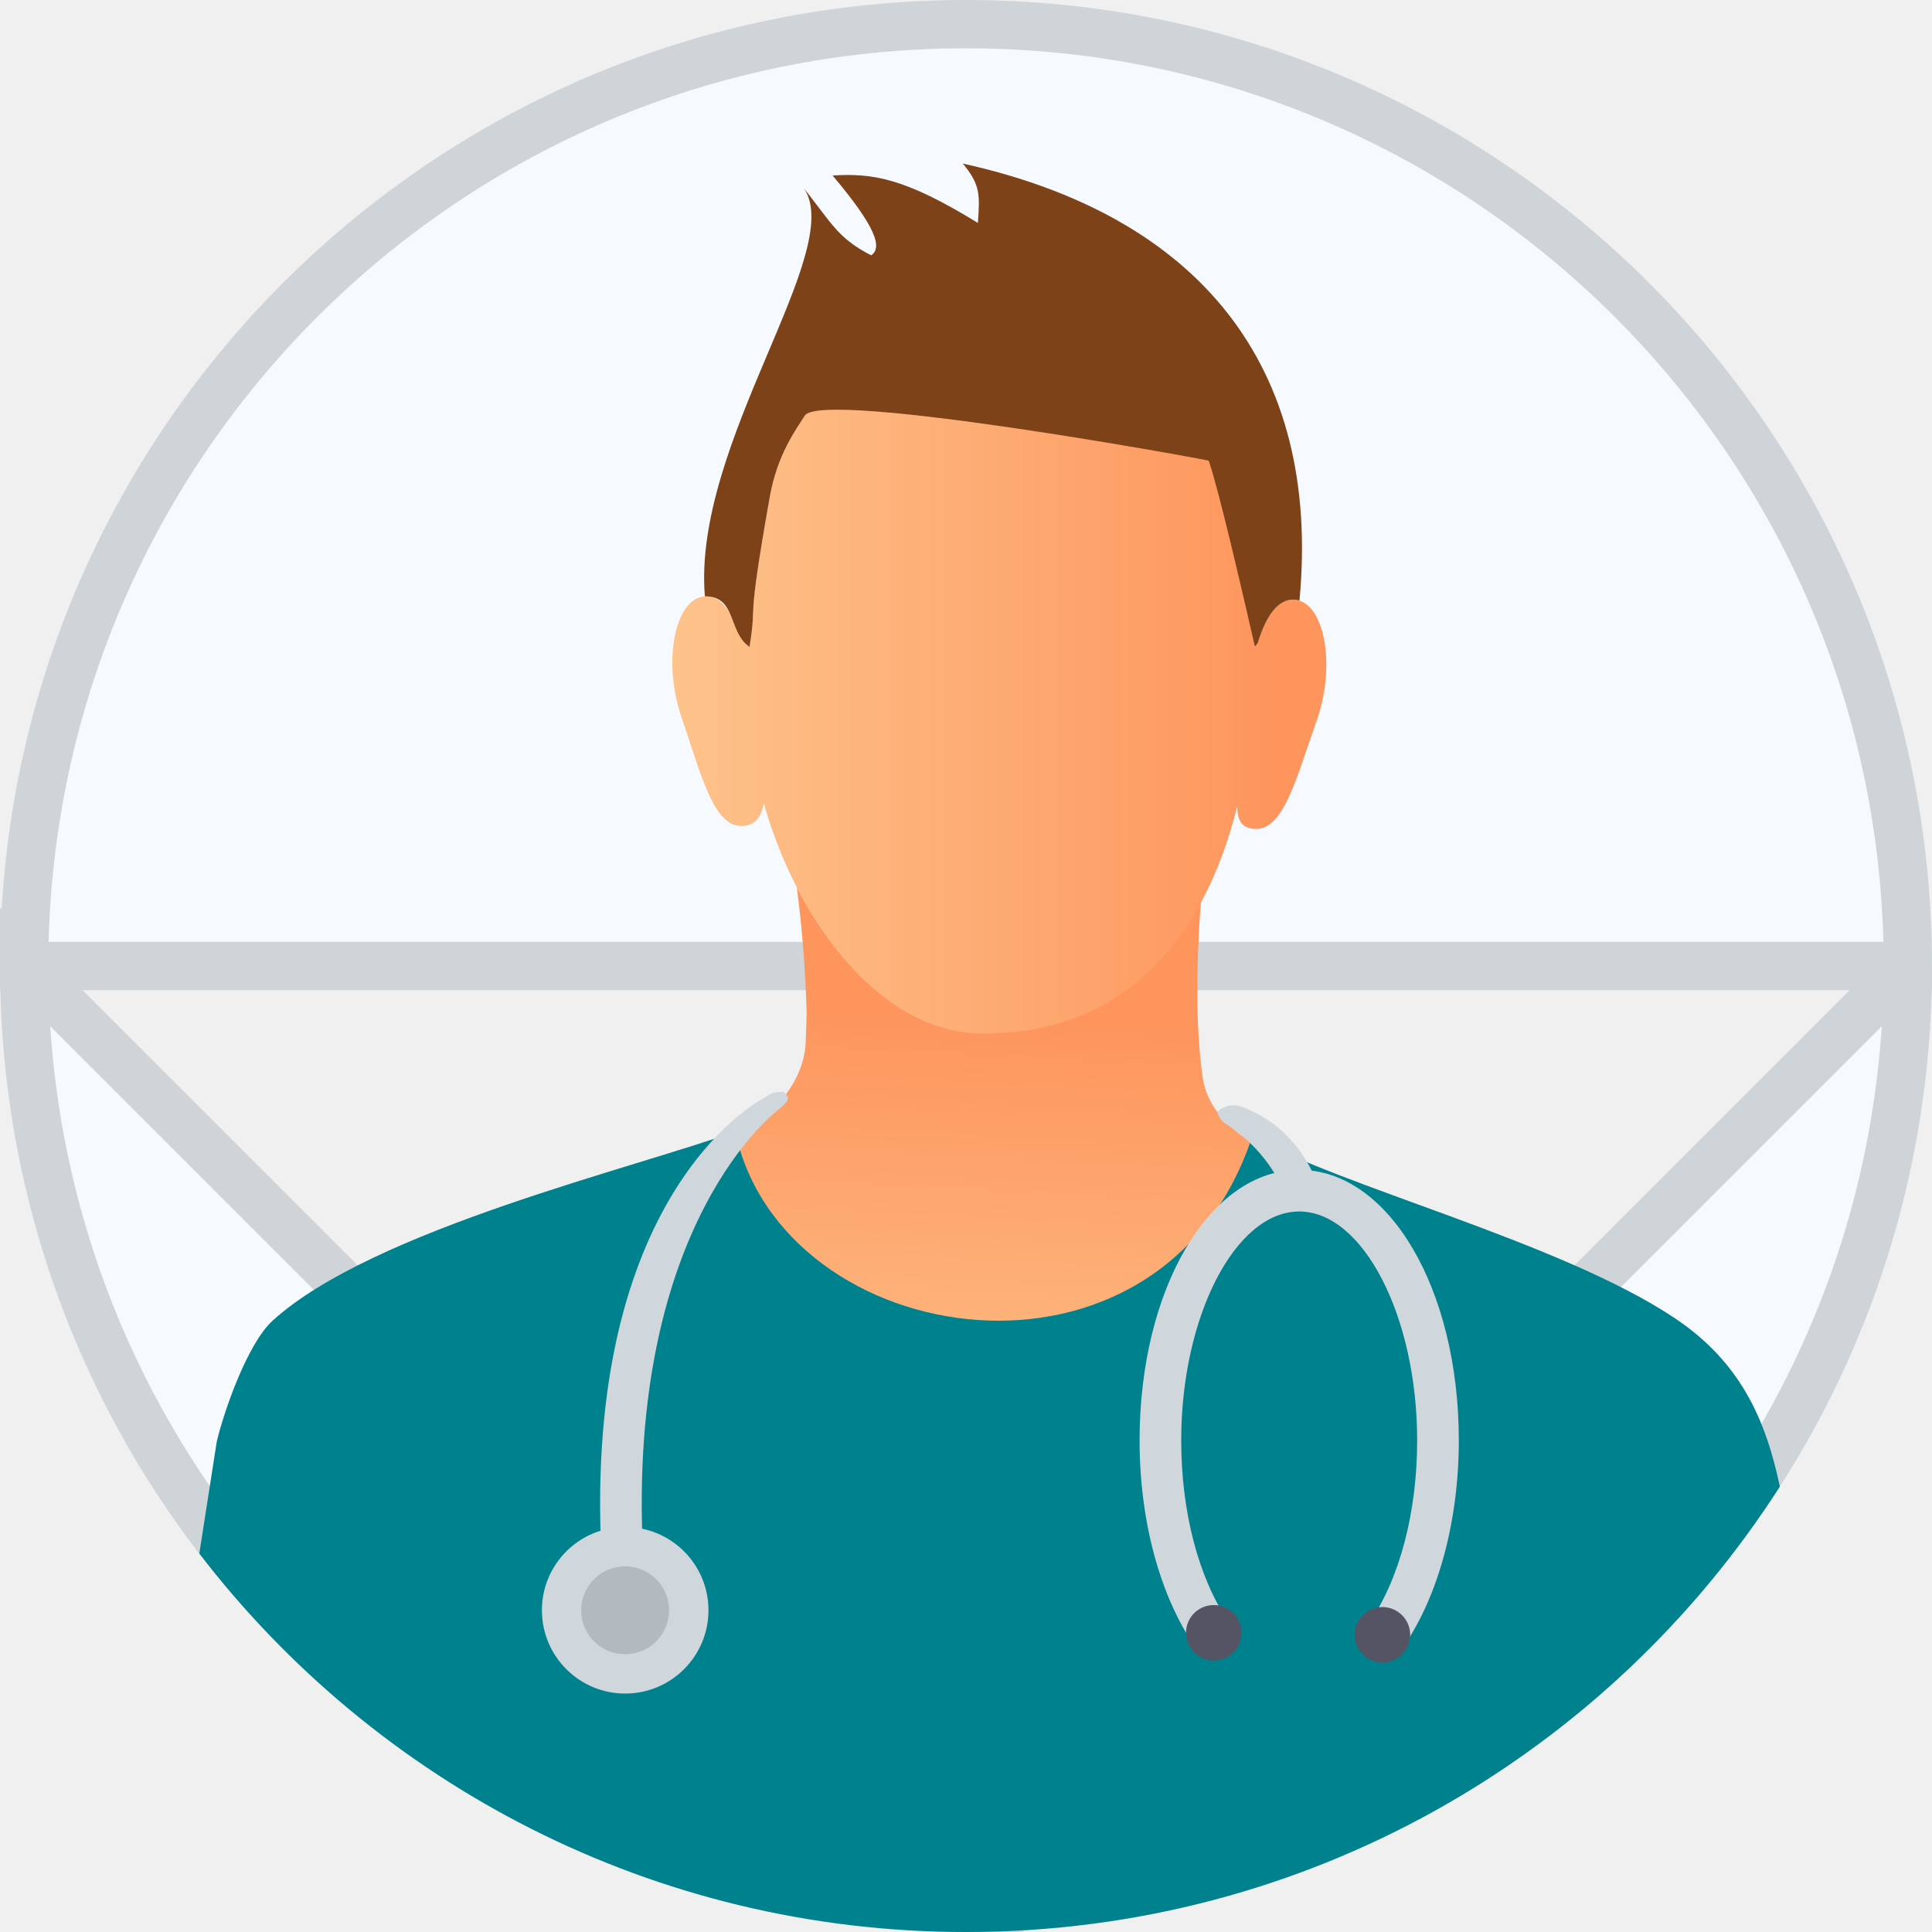
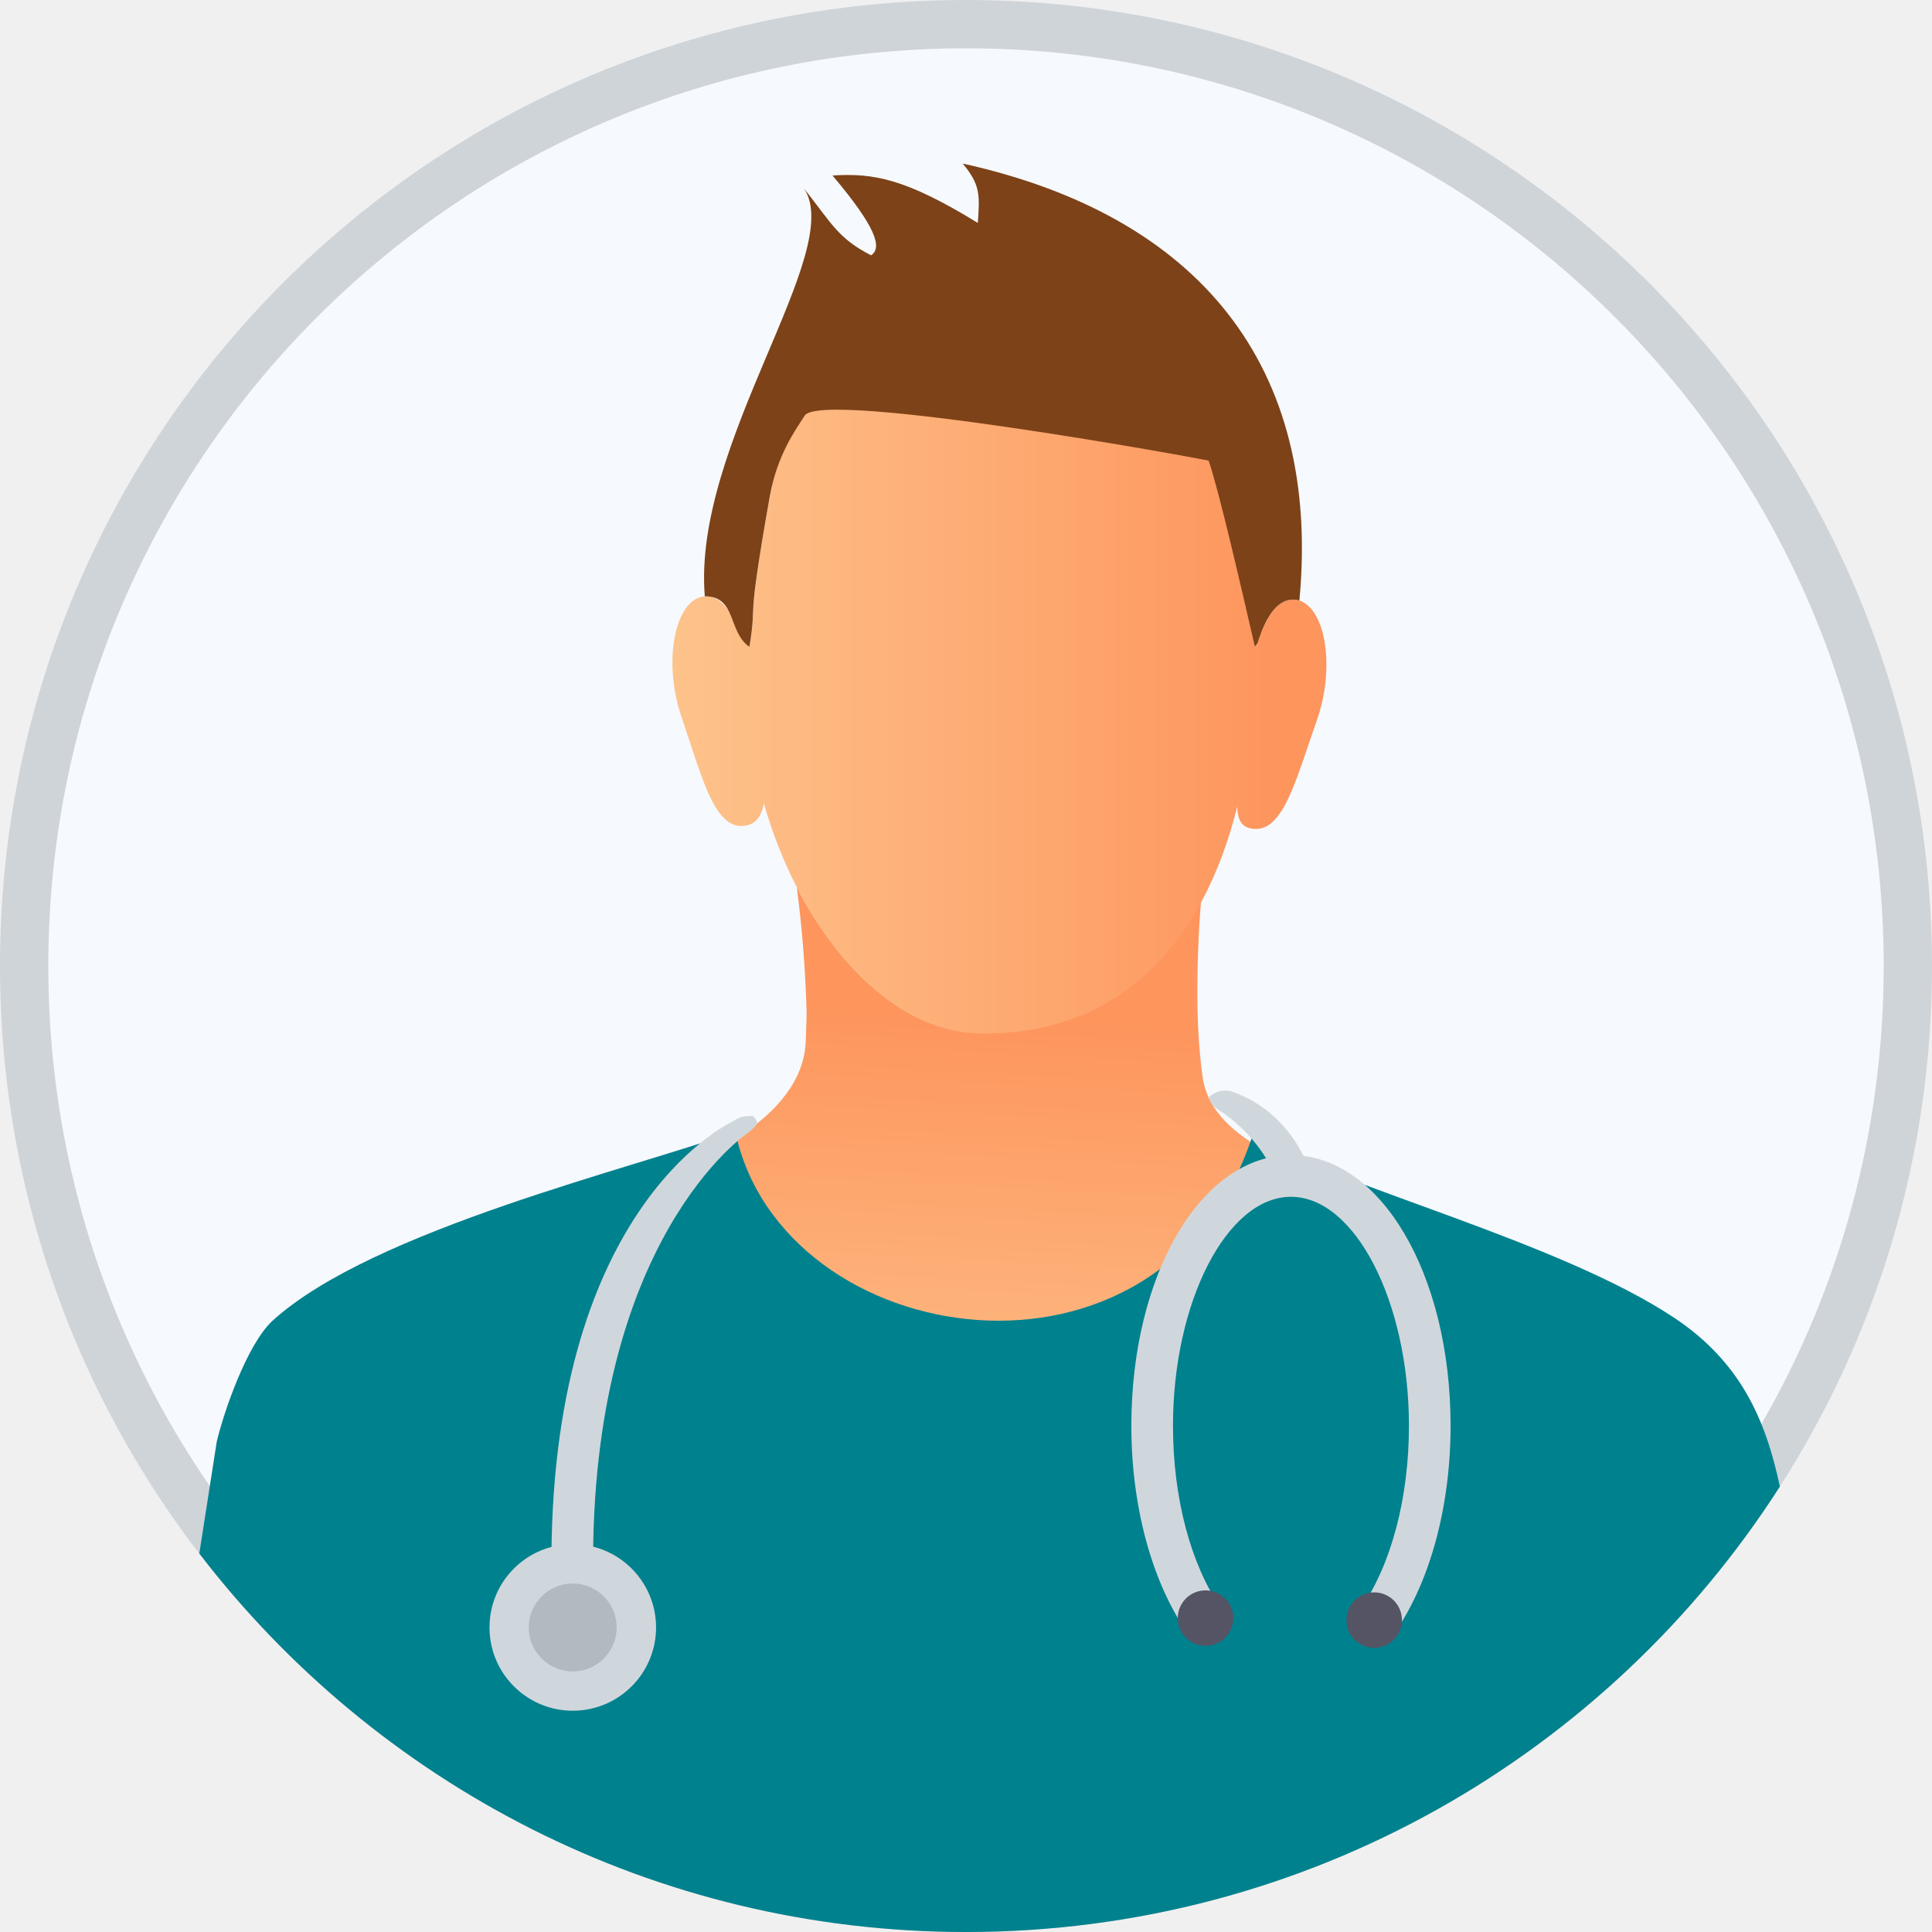
<svg xmlns="http://www.w3.org/2000/svg" width="200" height="200" viewBox="0 0 200 200" fill="none">
-   <path d="M197.5 100C197.5 46.151 153.849 2.5 100 2.5C46.156 2.5 2.504 46.151 2.5 100H197.5ZM197.5 100C197.5 153.849 153.849 197.5 100 197.5M197.5 100L100 197.5M100 197.5C46.151 197.5 2.5 153.849 2.5 100L100 197.5Z" fill="#F6F9FD" stroke="#CFD4D9" stroke-width="5" />
-   <path fill-rule="evenodd" clip-rule="evenodd" d="M148.281 127.538C148.377 127.556 148.465 127.577 148.565 127.595C148.469 127.577 148.377 127.556 148.281 127.538Z" fill="#36393A" />
-   <path fill-rule="evenodd" clip-rule="evenodd" d="M59.023 125.294C59.128 125.259 59.233 125.224 59.334 125.185C59.233 125.22 59.128 125.259 59.023 125.294Z" fill="#36393A" />
-   <path fill-rule="evenodd" clip-rule="evenodd" d="M137.819 122.25C133.788 120.39 125.373 117.77 124.495 111.512C123.993 107.944 123.967 104.459 123.958 103.708C123.932 100.302 124.033 96.813 124.343 93.157C119.783 101.656 112.246 107.084 101.298 106.852C93.63 106.691 86.878 100.315 82.489 91.86C83.066 96.315 83.385 100.573 83.502 104.795C83.507 104.988 83.463 106.35 83.411 107.8C83.197 114.045 76.301 118.534 70.188 120.652C85.865 147.968 120.901 148.561 137.819 122.25Z" fill="url(#paint0_linear_690_7238)" />
-   <path fill-rule="evenodd" clip-rule="evenodd" d="M127.081 44.998C127.059 45.024 127.046 45.059 127.016 45.081C127.055 45.063 127.072 45.037 127.081 44.998Z" fill="white" />
-   <path fill-rule="evenodd" clip-rule="evenodd" d="M124.828 47.56C124.929 47.609 125.02 47.648 125.121 47.696C125.108 47.657 124.998 47.613 124.828 47.56Z" fill="white" />
-   <path fill-rule="evenodd" clip-rule="evenodd" d="M78.762 57.107C78.727 57.111 78.691 57.098 78.656 57.094C78.691 57.111 78.727 57.12 78.762 57.107Z" fill="white" />
-   <path fill-rule="evenodd" clip-rule="evenodd" d="M134.503 62.174C134.341 62.126 134.18 62.086 134.01 62.078C132.302 61.964 131.04 63.746 130.18 66.593C130.171 66.615 130.167 66.637 130.162 66.659C129.516 68.829 129.101 71.611 128.9 74.659C129.101 71.611 129.516 68.829 130.162 66.659C130.162 66.645 130.167 66.628 130.167 66.615C130.084 66.728 129.996 66.842 129.9 66.96C129.424 59.265 126.813 45.867 125.708 42.575C123.227 40.522 120.171 36.312 94.082 37.09C91.047 36.216 82.741 42.522 82.641 42.684C81.719 44.151 80.457 47.064 79.689 51.387C77.143 65.742 78.427 61.706 77.584 66.969C77.444 66.873 77.099 66.484 76.636 65.982C76.605 65.877 76.575 65.763 76.544 65.663C75.719 63.174 74.54 61.645 72.963 61.733C72.566 61.755 72.199 61.89 71.859 62.112C69.631 63.584 68.78 69.082 70.561 74.275C72.614 80.257 73.863 85.668 76.876 85.502C78.147 85.432 78.815 84.585 79.06 83.153C79.938 86.223 81.112 89.214 82.549 91.983C86.933 100.442 93.685 106.817 101.353 106.975C112.301 107.202 119.834 101.774 124.398 93.28C125.97 90.35 127.188 87.048 128.07 83.489C128.105 84.939 128.542 85.721 129.857 85.808C132.87 86.004 134.176 80.611 136.285 74.646C138.276 69.017 137.167 62.999 134.503 62.174Z" fill="url(#paint1_linear_690_7238)" />
-   <path fill-rule="evenodd" clip-rule="evenodd" d="M184.251 153.889C182.775 146.897 180.142 140.984 173.373 136.456C161.499 128.512 138.319 122.722 129.646 117.59C120.305 146.103 80.928 140.037 76.111 117.132C65.901 120.87 38.603 127.285 28.236 136.7C25.554 139.133 23.1 146.373 22.436 149.255L20.633 160.819C38.913 184.637 67.665 200 100.007 200C135.384 199.996 166.473 181.619 184.251 153.889Z" fill="#00818E" />
-   <path fill-rule="evenodd" clip-rule="evenodd" d="M77.591 66.964C78.434 61.702 77.15 65.737 79.696 51.383C80.465 47.06 82.378 44.496 83.303 43.029C85.042 40.282 125.004 47.588 125.131 47.693C126.235 50.986 128.401 60.379 129.912 66.951C130.009 66.833 130.096 66.72 130.179 66.606C130.183 66.602 130.188 66.593 130.196 66.589C131.057 63.737 132.319 61.96 134.026 62.073C134.197 62.086 134.358 62.121 134.52 62.169C136.804 37.845 124.065 22.32 99.671 16.932C101.483 19.128 101.444 20.133 101.23 23.076C93.749 18.486 90.448 17.901 86.19 18.168C90.657 23.465 91.382 25.635 90.181 26.43C86.758 24.666 86.151 23.198 83.229 19.499C87.623 26.028 71.661 45.872 72.967 61.728C76.29 61.728 75.351 65.449 77.591 66.964Z" fill="url(#paint2_linear_690_7238)" />
-   <path d="M64.526 163.109C63.337 163.169 62.324 162.255 62.264 161.066C60.372 123.875 78.2 114.202 78.927 113.748C79.939 113.115 79.991 113.068 81.128 113.021C81.763 113.63 81.772 113.848 80.718 114.765C80.513 114.898 64.82 126.474 66.568 160.847C66.629 162.036 65.715 163.048 64.526 163.109Z" fill="#D0D7DC" />
-   <path d="M65.157 175.305C69.912 175.063 73.571 171.012 73.329 166.257C73.088 161.502 69.037 157.844 64.282 158.086C59.527 158.327 55.868 162.378 56.11 167.133C56.352 171.888 60.402 175.547 65.157 175.305Z" fill="#D0D7DC" />
-   <path d="M64.944 171.24C67.454 171.112 69.385 168.974 69.257 166.465C69.129 163.955 66.991 162.024 64.482 162.152C61.972 162.279 60.041 164.417 60.169 166.927C60.296 169.437 62.434 171.368 64.944 171.24Z" fill="#B2B9BF" />
-   <path d="M145.289 170.457L141.737 168.015C144.893 163.422 146.704 156.535 146.704 149.12C146.704 136.27 141.112 125.413 134.492 125.413C127.872 125.413 122.279 136.27 122.279 149.12C122.279 156.535 124.09 163.422 127.247 168.015L123.694 170.457C120.056 165.162 117.969 157.386 117.969 149.12C117.969 133.409 125.226 121.103 134.492 121.103C143.758 121.103 151.016 133.41 151.016 149.12C151.014 157.386 148.927 165.162 145.289 170.457Z" fill="#D0D7DC" />
-   <path d="M125.647 171.902C127.234 171.902 128.52 170.616 128.52 169.029C128.52 167.442 127.234 166.155 125.647 166.155C124.06 166.155 122.773 167.442 122.773 169.029C122.773 170.616 124.06 171.902 125.647 171.902Z" fill="#545465" />
-   <path d="M143.108 172.109C144.695 172.109 145.981 170.823 145.981 169.236C145.981 167.649 144.695 166.362 143.108 166.362C141.521 166.362 140.234 167.649 140.234 169.236C140.234 170.823 141.521 172.109 143.108 172.109Z" fill="#545465" />
-   <path d="M135.002 125.324C134.114 125.324 133.568 125.117 133.255 124.232C131.383 118.926 127.03 116.446 126.923 116.371C125.948 115.689 126.05 115.062 126.05 115.062C126.05 115.062 127.141 113.969 128.67 114.624C128.84 114.744 134.169 116.254 136.526 122.936C136.923 124.058 136.779 124.927 135.657 125.324C135.419 125.407 135.239 125.324 135.002 125.324Z" fill="#D0D7DC" />
+   <path d="M100 2.5C153.849 2.5 197.5 46.151 197.5 100C197.5 153.849 153.849 197.5 100 197.5C46.151 197.5 2.5 153.844 2.5 100C2.5 46.151 46.151 2.5 100 2.5Z" fill="#F6F9FD" stroke="#CFD4D9" stroke-width="5" />
+   <path fill-rule="evenodd" clip-rule="evenodd" d="M137.819 122.249C133.788 120.389 125.373 117.769 124.495 111.511C123.993 107.943 123.967 104.458 123.958 103.707C123.932 100.301 124.033 96.812 124.343 93.156C119.783 101.655 112.246 107.083 101.298 106.851C93.63 106.69 86.878 100.314 82.489 91.859C83.066 96.314 83.385 100.572 83.502 104.794C83.507 104.987 83.463 106.349 83.411 107.799C83.197 114.044 76.301 118.533 70.188 120.651C85.865 147.967 120.901 148.56 137.819 122.249Z" fill="url(#paint0_linear_1518_6341)" />
+   <path fill-rule="evenodd" clip-rule="evenodd" d="M134.511 62.175C134.349 62.127 134.188 62.087 134.017 62.079C132.31 61.965 131.048 63.747 130.188 66.594C130.179 66.616 130.174 66.638 130.17 66.66C129.524 68.83 129.109 71.612 128.908 74.66C129.109 71.612 129.524 68.83 130.17 66.66C130.17 66.647 130.174 66.629 130.174 66.616C130.091 66.73 130.004 66.843 129.908 66.961C129.432 59.266 126.821 45.868 125.716 42.576C123.235 40.523 120.178 36.313 94.09 37.091C91.055 36.217 82.749 42.523 82.648 42.685C81.727 44.152 80.465 47.065 79.696 51.388C77.15 65.743 78.434 61.707 77.591 66.97C77.452 66.874 77.107 66.485 76.644 65.983C76.613 65.878 76.583 65.764 76.552 65.664C75.727 63.175 74.548 61.646 72.971 61.734C72.574 61.755 72.207 61.891 71.866 62.114C69.639 63.585 68.788 69.083 70.569 74.276C72.622 80.258 73.871 85.669 76.884 85.503C78.155 85.433 78.823 84.586 79.067 83.154C79.945 86.224 81.12 89.215 82.557 91.984C86.941 100.443 93.693 106.818 101.361 106.976C112.309 107.203 119.842 101.775 124.406 93.281C125.978 90.35 127.196 87.049 128.078 83.49C128.113 84.94 128.55 85.722 129.864 85.809C132.878 86.005 134.183 80.612 136.293 74.647C138.284 69.018 137.175 63 134.511 62.175Z" fill="url(#paint1_linear_1518_6341)" />
+   <path fill-rule="evenodd" clip-rule="evenodd" d="M184.251 153.89C182.775 146.898 180.142 140.985 173.373 136.457C161.499 128.513 138.319 122.723 129.646 117.591C120.305 146.103 80.928 140.038 76.111 117.133C65.901 120.871 38.603 127.286 28.236 136.701C25.554 139.134 23.1 146.374 22.436 149.256L20.633 160.82C38.913 184.638 67.665 200.001 100.007 200.001C135.384 199.997 166.473 181.62 184.251 153.89Z" fill="#00818E" />
+   <path fill-rule="evenodd" clip-rule="evenodd" d="M77.584 66.964C78.427 61.702 77.143 65.737 79.689 51.383C80.457 47.06 82.37 44.496 83.296 43.029C85.034 40.282 124.996 47.588 125.123 47.693C126.228 50.985 128.394 60.379 129.905 66.951C130.001 66.833 130.088 66.72 130.171 66.606C130.175 66.602 130.18 66.593 130.189 66.589C131.049 63.737 132.311 61.96 134.018 62.073C134.189 62.086 134.35 62.121 134.512 62.169C136.796 37.845 124.057 22.32 99.663 16.932C101.476 19.128 101.436 20.133 101.222 23.076C93.742 18.486 90.44 17.901 86.182 18.168C90.65 23.465 91.375 25.635 90.174 26.43C86.75 24.666 86.143 23.198 83.222 19.499C87.615 26.028 71.653 45.872 72.959 61.728C76.282 61.728 75.343 65.449 77.584 66.964Z" fill="url(#paint2_linear_1518_6341)" />
+   <path d="M59.263 164.882C58.072 164.893 57.099 163.937 57.088 162.747C56.746 125.509 74.961 116.586 75.707 116.163C76.744 115.574 76.798 115.528 77.936 115.529C78.545 116.164 78.545 116.382 77.453 117.255C77.243 117.379 61.082 128.291 61.398 162.707C61.409 163.898 60.453 164.871 59.263 164.882Z" fill="#D0D7DC" />
+   <path d="M59.373 177.094C64.133 177.05 67.958 173.155 67.914 168.394C67.87 163.633 63.975 159.809 59.214 159.853C54.453 159.896 50.629 163.791 50.673 168.552C50.717 173.313 54.611 177.137 59.373 177.094Z" fill="#D0D7DC" />
+   <path d="M59.329 173.023C61.841 173 63.86 170.944 63.837 168.431C63.814 165.918 61.758 163.9 59.245 163.923C56.732 163.946 54.714 166.002 54.737 168.515C54.76 171.027 56.816 173.046 59.329 173.023Z" fill="#B2B9BF" />
+   <path d="M144.438 168.936L140.885 166.495C144.042 161.901 145.853 155.015 145.853 147.6C145.853 134.749 140.26 123.892 133.64 123.892C127.02 123.892 121.427 134.749 121.427 147.6C121.427 155.015 123.238 161.901 126.395 166.495L122.843 168.936C119.205 163.642 117.117 155.865 117.117 147.6C117.117 131.889 124.375 119.582 133.641 119.582C142.906 119.582 150.164 131.889 150.164 147.6C150.163 155.865 148.076 163.642 144.438 168.936Z" fill="#D0D7DC" />
+   <path d="M124.795 170.382C126.382 170.382 127.669 169.095 127.669 167.508C127.669 165.921 126.382 164.635 124.795 164.635C123.208 164.635 121.922 165.921 121.922 167.508C121.922 169.095 123.208 170.382 124.795 170.382Z" fill="#545465" />
+   <path d="M142.256 170.589C143.843 170.589 145.13 169.302 145.13 167.715C145.13 166.128 143.843 164.842 142.256 164.842C140.669 164.842 139.383 166.128 139.383 167.715C139.383 169.302 140.669 170.589 142.256 170.589Z" fill="#545465" />
+   <path d="M134.15 123.803C133.262 123.803 132.716 123.597 132.404 122.712C130.531 117.406 126.178 114.925 126.072 114.851C125.097 114.168 125.198 113.541 125.198 113.541C125.198 113.541 126.29 112.449 127.818 113.104C127.988 113.223 133.317 114.734 135.675 121.416C136.071 122.538 135.928 123.407 134.805 123.803C134.568 123.886 134.388 123.803 134.15 123.803Z" fill="#D0D7DC" />
  <defs>
-     <linearGradient id="paint0_linear_690_7238" x1="102.258" y1="154.588" x2="107.721" y2="50.928" gradientUnits="userSpaceOnUse">
+     <linearGradient id="paint0_linear_1518_6341" x1="102.258" y1="154.587" x2="107.721" y2="50.926" gradientUnits="userSpaceOnUse">
      <stop stop-color="#FDC38B" />
      <stop offset="0.475" stop-color="#FD955D" />
    </linearGradient>
-     <linearGradient id="paint1_linear_690_7238" x1="69.593" y1="71.985" x2="201.88" y2="71.985" gradientUnits="userSpaceOnUse">
+     <linearGradient id="paint1_linear_1518_6341" x1="69.601" y1="71.986" x2="201.888" y2="71.986" gradientUnits="userSpaceOnUse">
      <stop stop-color="#FDC38B" />
      <stop offset="0.476" stop-color="#FD955D" />
    </linearGradient>
-     <linearGradient id="paint2_linear_690_7238" x1="72.892" y1="41.951" x2="134.783" y2="41.951" gradientUnits="userSpaceOnUse">
+     <linearGradient id="paint2_linear_1518_6341" x1="72.884" y1="41.951" x2="134.775" y2="41.951" gradientUnits="userSpaceOnUse">
      <stop stop-color="#7D4218" />
      <stop offset="1" stop-color="#7D4218" />
    </linearGradient>
  </defs>
</svg>
